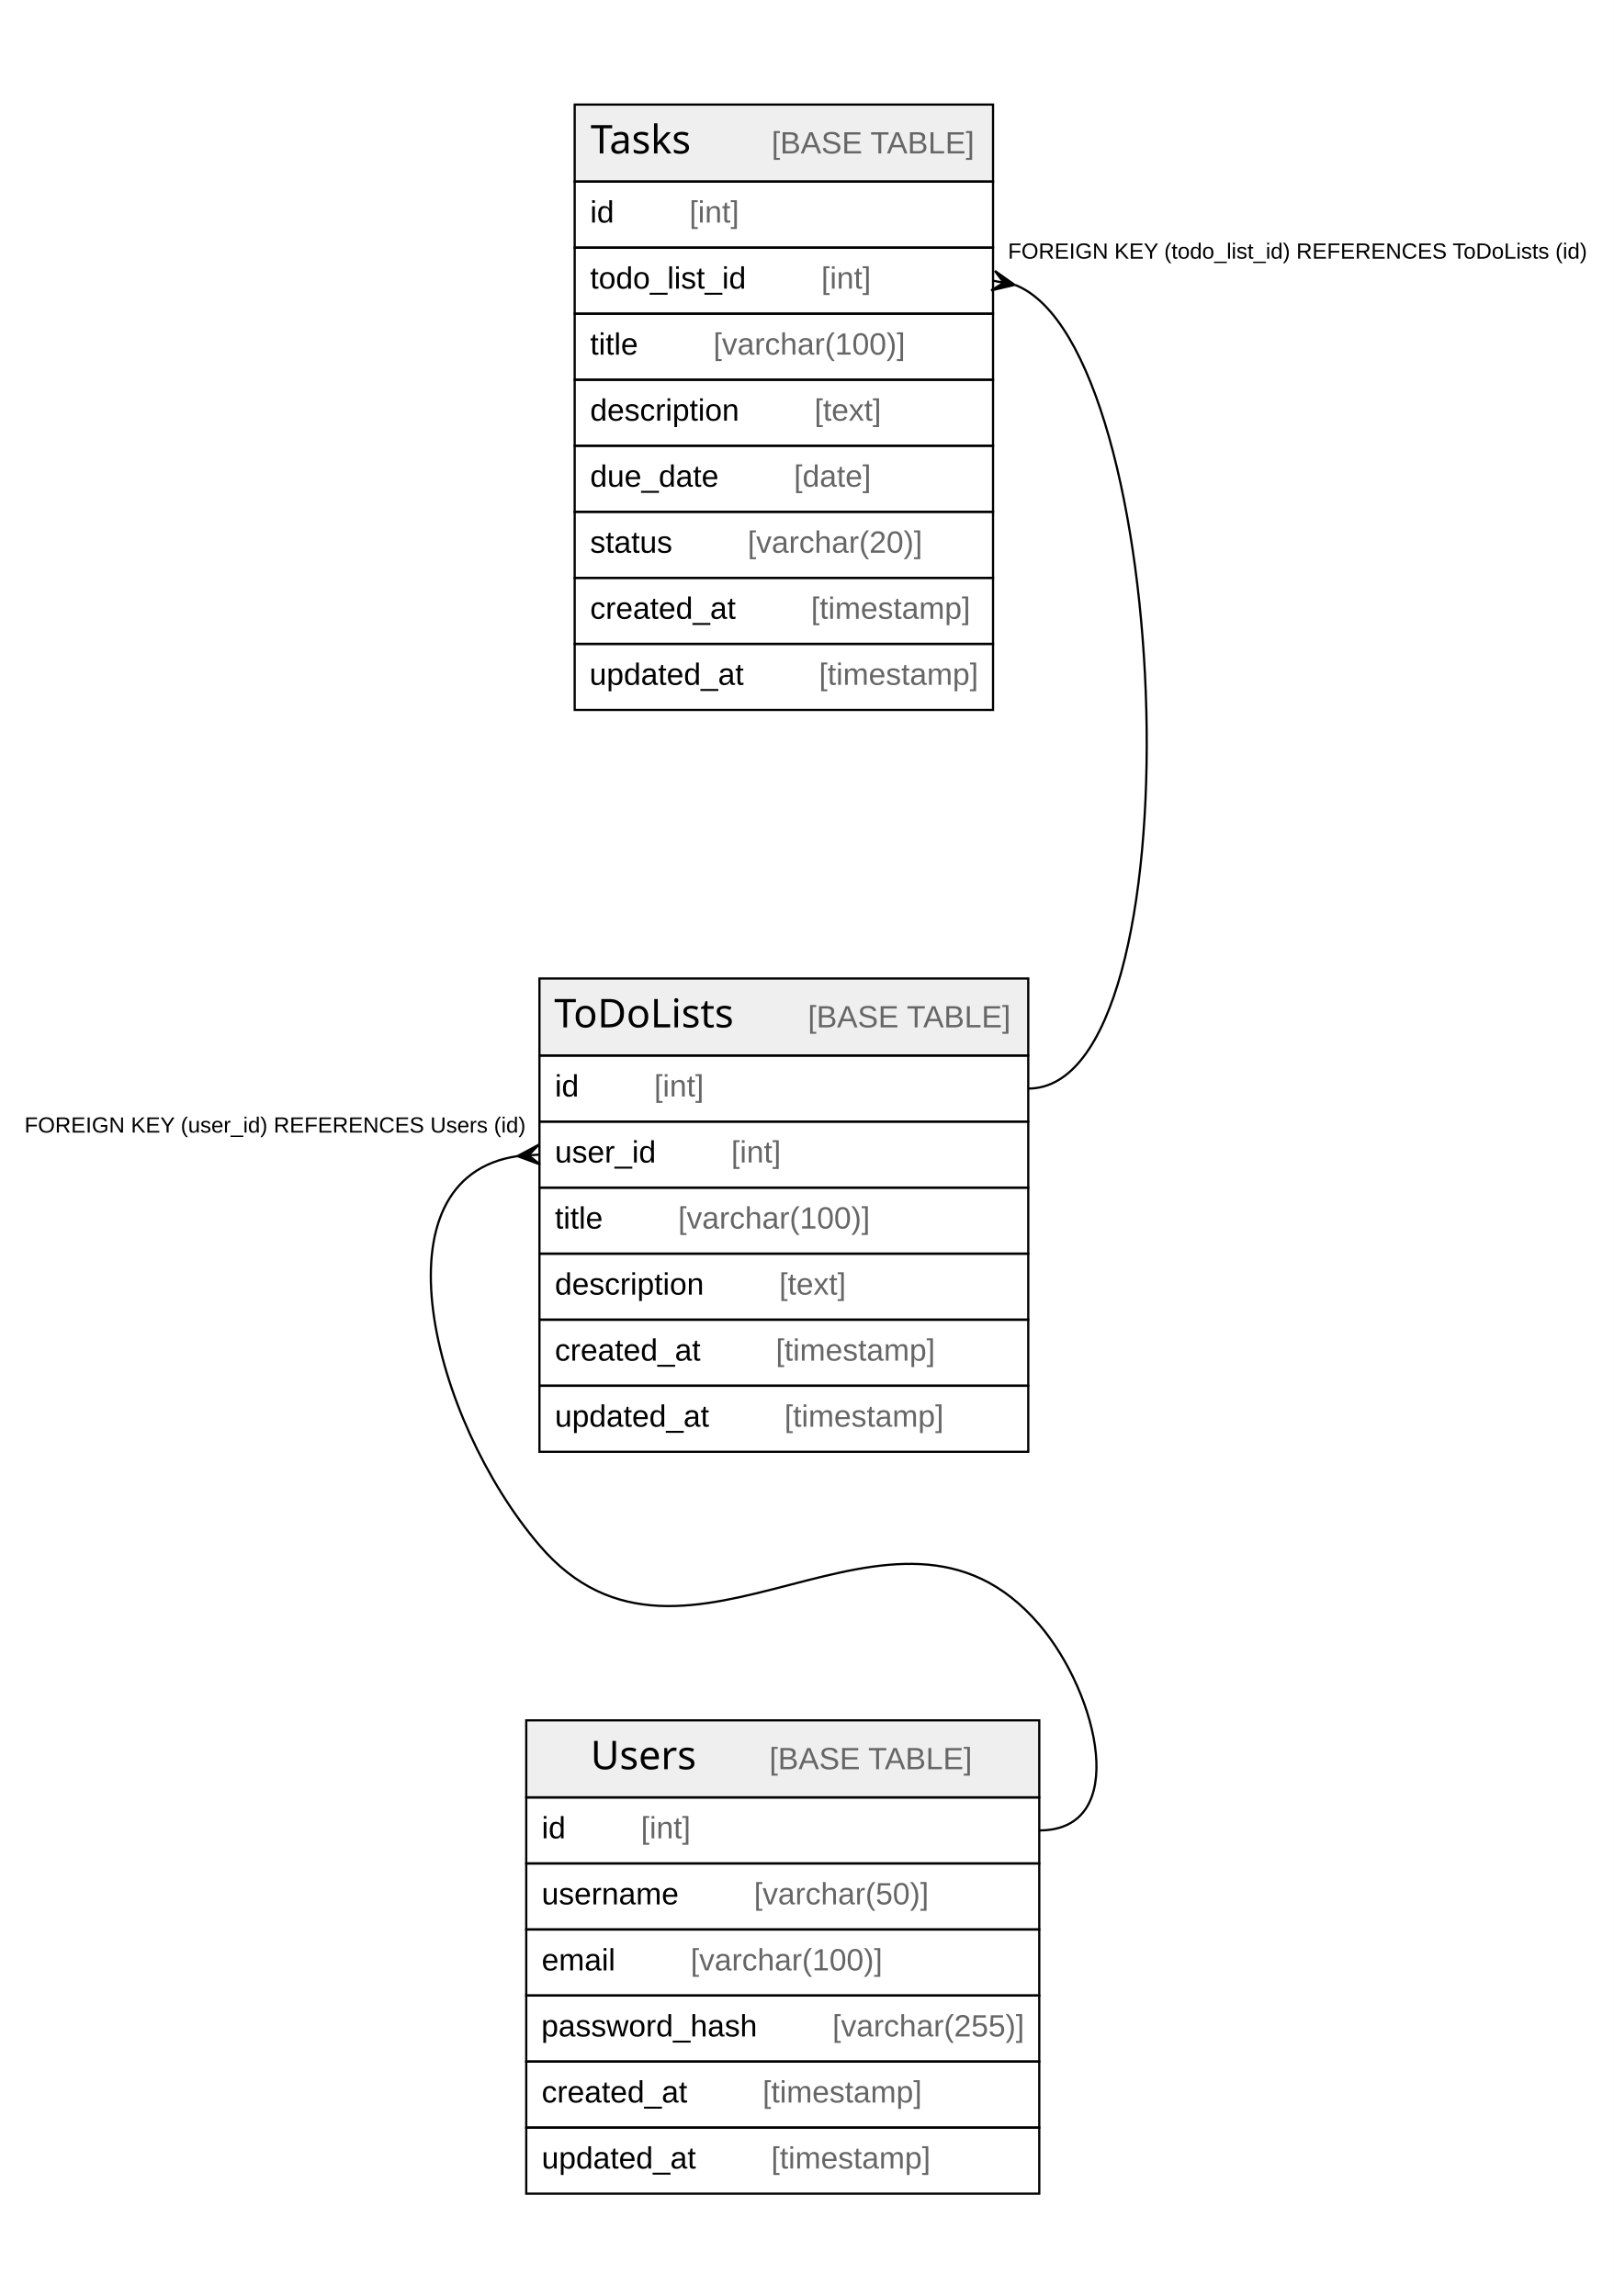
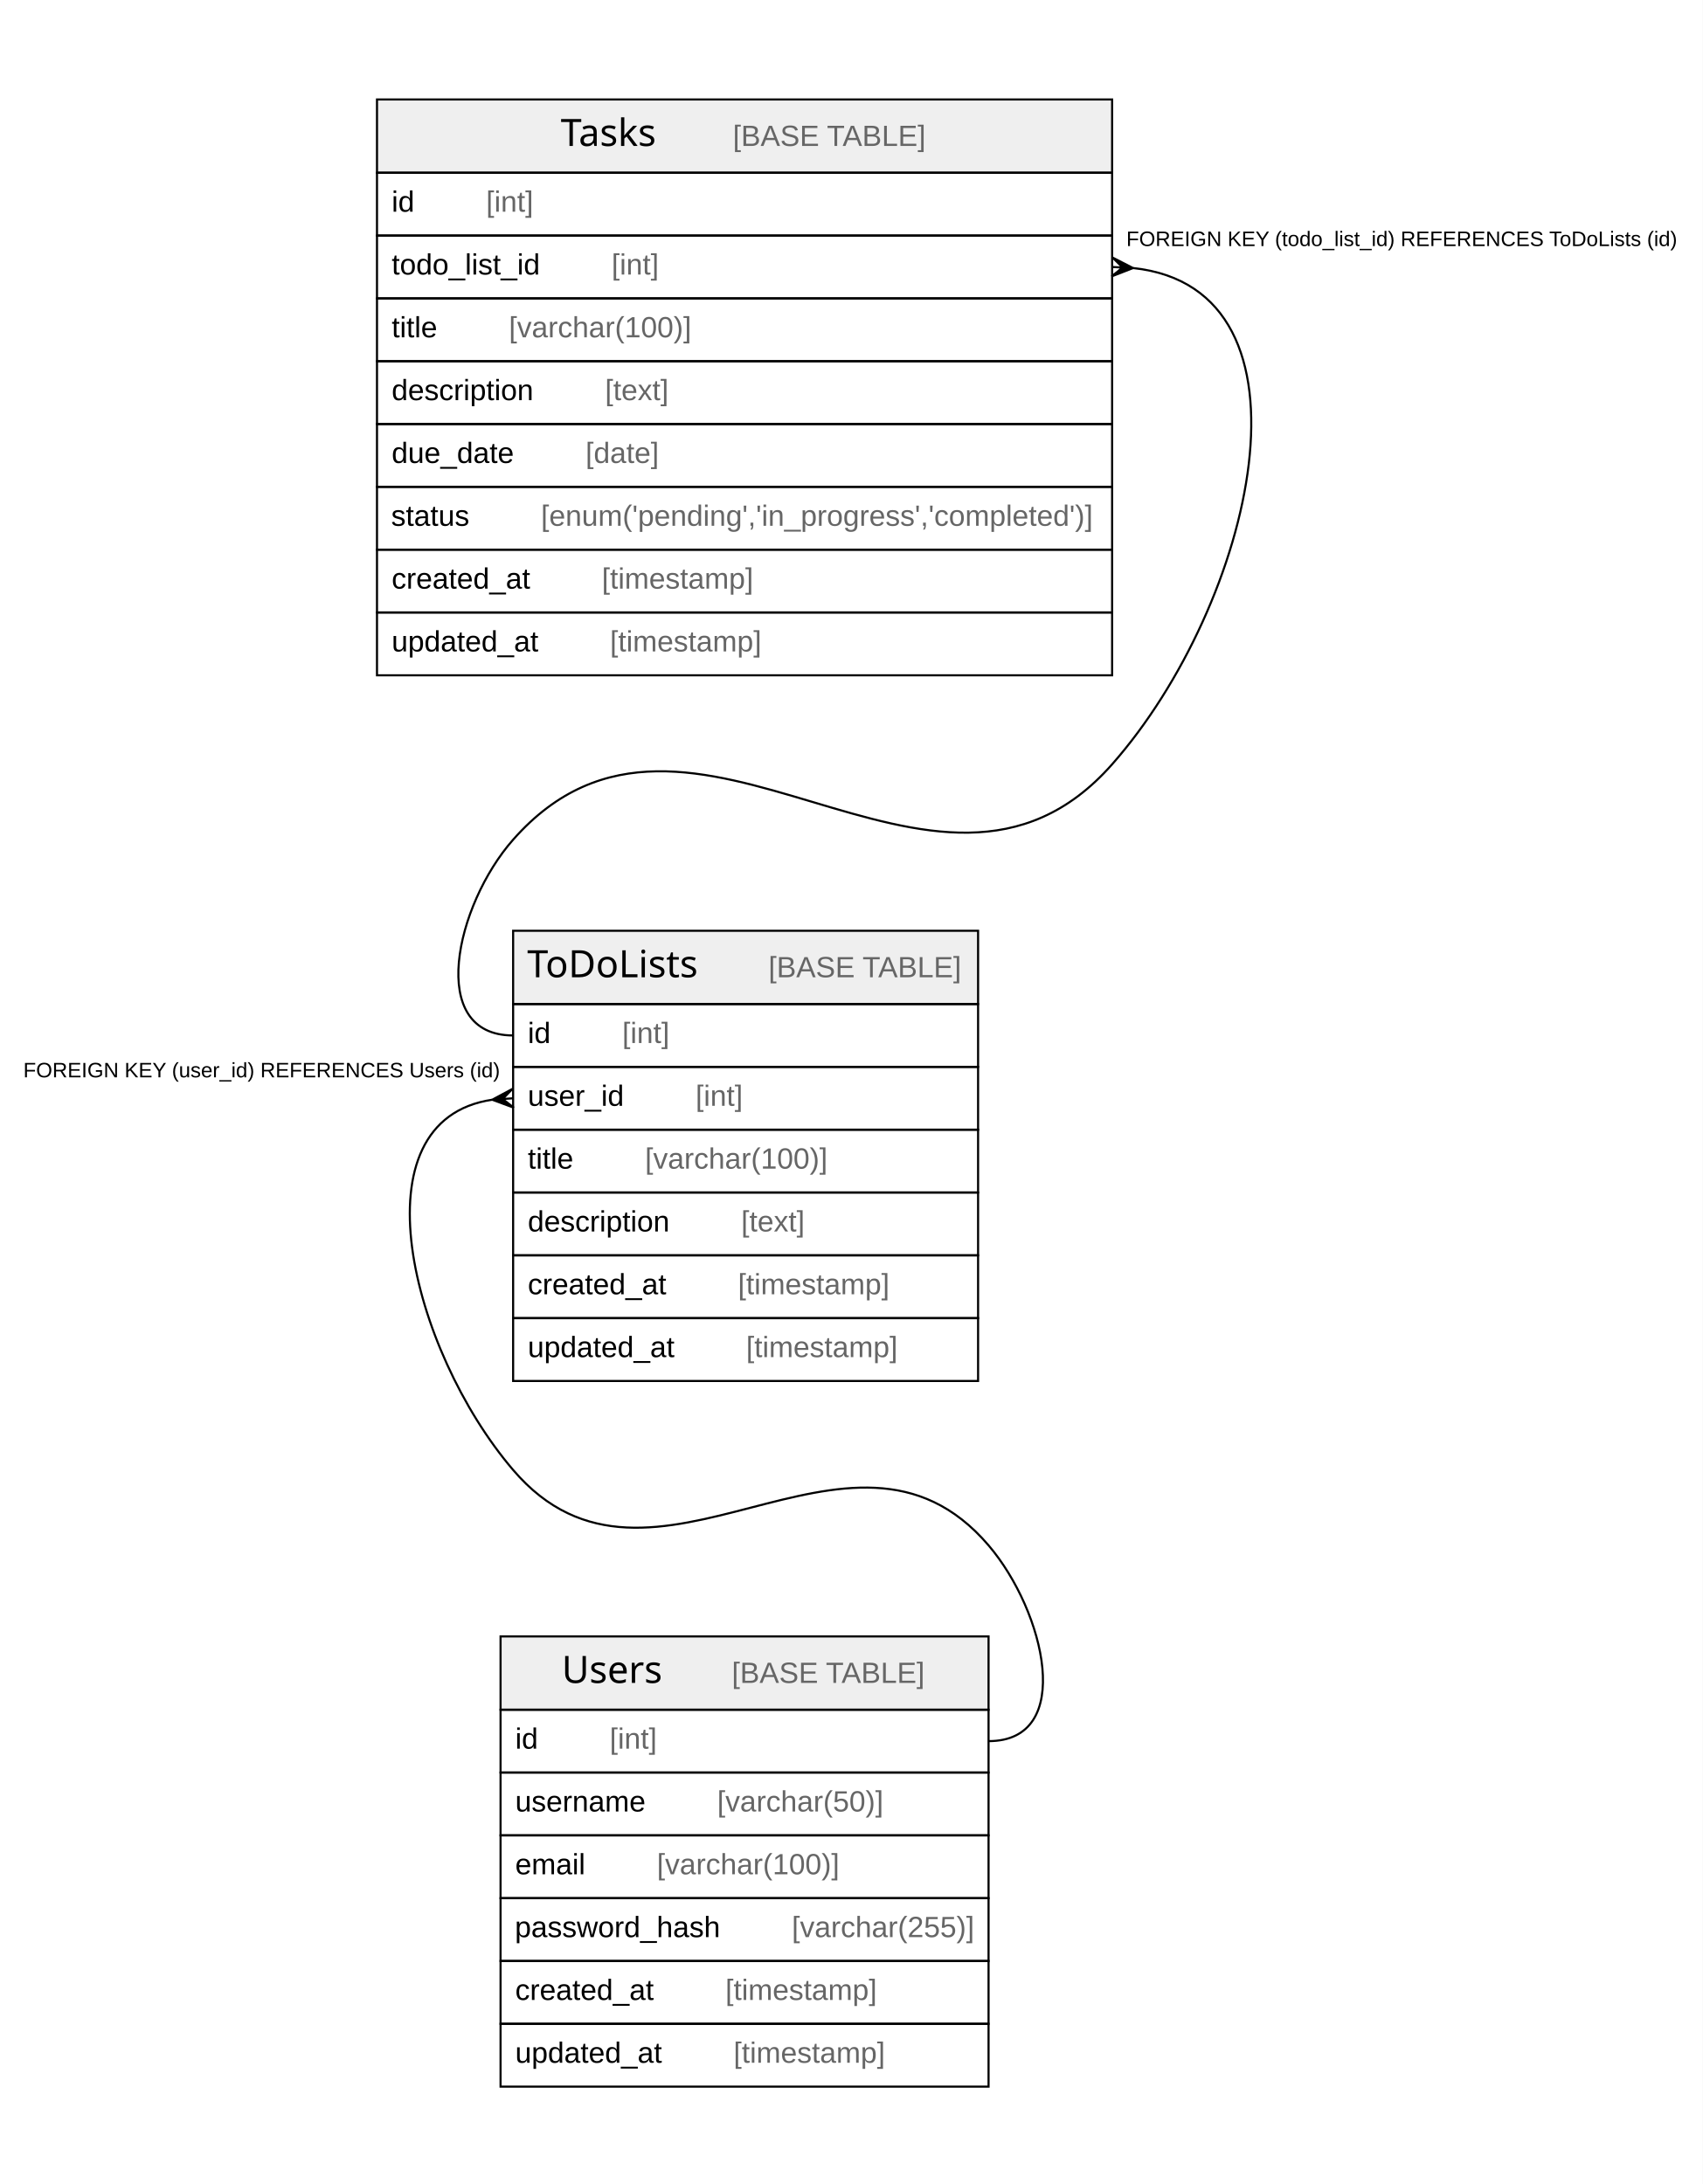
- <svg xmlns="http://www.w3.org/2000/svg" width="733pt" height="1043pt" viewBox="0.00 0.00 733.00 1043.00">
+ <svg xmlns="http://www.w3.org/2000/svg" width="813pt" height="1043pt" viewBox="0.00 0.00 813.00 1043.00">
  <g id="graph0" class="graph" transform="scale(1 1) rotate(0) translate(4 1039)">
-     <polygon fill="#ffffff" stroke="transparent" points="-4,4 -4,-1039 729,-1039 729,4 -4,4" />
+     <polygon fill="#ffffff" stroke="transparent" points="-4,4 -4,-1039 809,-1039 809,4 -4,4" />
    <g id="node1" class="node">
-       <polygon fill="#efefef" stroke="transparent" points="257,-956.5 257,-991.5 447,-991.5 447,-956.5 257,-956.5" />
-       <polygon fill="none" stroke="#000000" points="257,-956.5 257,-991.5 447,-991.5 447,-956.5 257,-956.5" />
-       <text text-anchor="start" x="264.215" y="-969.3" font-family="Arial Bold" font-size="18.00" fill="#000000">Tasks</text>
-       <text text-anchor="start" x="312.217" y="-969.3" font-family="Arial" font-size="14.00" fill="#000000">    </text>
-       <text text-anchor="start" x="346.422" y="-969.3" font-family="Arial" font-size="14.00" fill="#666666">[BASE TABLE]</text>
-       <polygon fill="none" stroke="#000000" points="257,-926.5 257,-956.5 447,-956.5 447,-926.5 257,-926.5" />
-       <text text-anchor="start" x="264" y="-937.9" font-family="Arial" font-size="14.00" fill="#000000">id    </text>
-       <text text-anchor="start" x="309.094" y="-937.9" font-family="Arial" font-size="14.00" fill="#666666">[int]</text>
-       <polygon fill="none" stroke="#000000" points="257,-896.5 257,-926.5 447,-926.5 447,-896.5 257,-896.5" />
-       <text text-anchor="start" x="264" y="-907.9" font-family="Arial" font-size="14.00" fill="#000000">todo_list_id    </text>
-       <text text-anchor="start" x="369.001" y="-907.9" font-family="Arial" font-size="14.00" fill="#666666">[int]</text>
-       <polygon fill="none" stroke="#000000" points="257,-866.5 257,-896.5 447,-896.5 447,-866.5 257,-866.5" />
-       <text text-anchor="start" x="264" y="-877.9" font-family="Arial" font-size="14.00" fill="#000000">title    </text>
-       <text text-anchor="start" x="319.982" y="-877.9" font-family="Arial" font-size="14.00" fill="#666666">[varchar(100)]</text>
-       <polygon fill="none" stroke="#000000" points="257,-836.5 257,-866.5 447,-866.5 447,-836.5 257,-836.5" />
-       <text text-anchor="start" x="264" y="-847.9" font-family="Arial" font-size="14.00" fill="#000000">description    </text>
-       <text text-anchor="start" x="365.882" y="-847.9" font-family="Arial" font-size="14.00" fill="#666666">[text]</text>
-       <polygon fill="none" stroke="#000000" points="257,-806.5 257,-836.5 447,-836.5 447,-806.5 257,-806.5" />
-       <text text-anchor="start" x="264" y="-817.9" font-family="Arial" font-size="14.00" fill="#000000">due_date    </text>
-       <text text-anchor="start" x="356.574" y="-817.9" font-family="Arial" font-size="14.00" fill="#666666">[date]</text>
-       <polygon fill="none" stroke="#000000" points="257,-776.5 257,-806.5 447,-806.5 447,-776.5 257,-776.5" />
-       <text text-anchor="start" x="264" y="-787.9" font-family="Arial" font-size="14.00" fill="#000000">status    </text>
-       <text text-anchor="start" x="335.551" y="-787.9" font-family="Arial" font-size="14.00" fill="#666666">[varchar(20)]</text>
-       <polygon fill="none" stroke="#000000" points="257,-746.5 257,-776.5 447,-776.5 447,-746.5 257,-746.5" />
-       <text text-anchor="start" x="264" y="-757.9" font-family="Arial" font-size="14.00" fill="#000000">created_at    </text>
-       <text text-anchor="start" x="364.342" y="-757.9" font-family="Arial" font-size="14.00" fill="#666666">[timestamp]</text>
-       <polygon fill="none" stroke="#000000" points="257,-716.5 257,-746.5 447,-746.5 447,-716.5 257,-716.5" />
-       <text text-anchor="start" x="263.708" y="-727.9" font-family="Arial" font-size="14.00" fill="#000000">updated_at    </text>
-       <text text-anchor="start" x="367.954" y="-727.9" font-family="Arial" font-size="14.00" fill="#666666">[timestamp]</text>
+       <polygon fill="#efefef" stroke="transparent" points="176,-956.5 176,-991.5 527,-991.5 527,-956.5 176,-956.5" />
+       <polygon fill="none" stroke="#000000" points="176,-956.5 176,-991.5 527,-991.5 527,-956.5 176,-956.5" />
+       <text text-anchor="start" x="263.715" y="-969.3" font-family="Arial Bold" font-size="18.00" fill="#000000">Tasks</text>
+       <text text-anchor="start" x="311.717" y="-969.3" font-family="Arial" font-size="14.00" fill="#000000">    </text>
+       <text text-anchor="start" x="345.922" y="-969.3" font-family="Arial" font-size="14.00" fill="#666666">[BASE TABLE]</text>
+       <polygon fill="none" stroke="#000000" points="176,-926.5 176,-956.5 527,-956.5 527,-926.5 176,-926.5" />
+       <text text-anchor="start" x="183" y="-937.9" font-family="Arial" font-size="14.00" fill="#000000">id    </text>
+       <text text-anchor="start" x="228.094" y="-937.9" font-family="Arial" font-size="14.00" fill="#666666">[int]</text>
+       <polygon fill="none" stroke="#000000" points="176,-896.5 176,-926.5 527,-926.5 527,-896.5 176,-896.5" />
+       <text text-anchor="start" x="183" y="-907.9" font-family="Arial" font-size="14.00" fill="#000000">todo_list_id    </text>
+       <text text-anchor="start" x="288.001" y="-907.9" font-family="Arial" font-size="14.00" fill="#666666">[int]</text>
+       <polygon fill="none" stroke="#000000" points="176,-866.5 176,-896.5 527,-896.5 527,-866.5 176,-866.5" />
+       <text text-anchor="start" x="183" y="-877.9" font-family="Arial" font-size="14.00" fill="#000000">title    </text>
+       <text text-anchor="start" x="238.982" y="-877.9" font-family="Arial" font-size="14.00" fill="#666666">[varchar(100)]</text>
+       <polygon fill="none" stroke="#000000" points="176,-836.5 176,-866.5 527,-866.5 527,-836.5 176,-836.5" />
+       <text text-anchor="start" x="183" y="-847.9" font-family="Arial" font-size="14.00" fill="#000000">description    </text>
+       <text text-anchor="start" x="284.882" y="-847.9" font-family="Arial" font-size="14.00" fill="#666666">[text]</text>
+       <polygon fill="none" stroke="#000000" points="176,-806.5 176,-836.5 527,-836.5 527,-806.5 176,-806.5" />
+       <text text-anchor="start" x="183" y="-817.9" font-family="Arial" font-size="14.00" fill="#000000">due_date    </text>
+       <text text-anchor="start" x="275.574" y="-817.9" font-family="Arial" font-size="14.00" fill="#666666">[date]</text>
+       <polygon fill="none" stroke="#000000" points="176,-776.5 176,-806.5 527,-806.5 527,-776.5 176,-776.5" />
+       <text text-anchor="start" x="182.752" y="-787.9" font-family="Arial" font-size="14.00" fill="#000000">status    </text>
+       <text text-anchor="start" x="254.304" y="-787.9" font-family="Arial" font-size="14.00" fill="#666666">[enum('pending','in_progress','completed')]</text>
+       <polygon fill="none" stroke="#000000" points="176,-746.5 176,-776.5 527,-776.5 527,-746.5 176,-746.5" />
+       <text text-anchor="start" x="183" y="-757.9" font-family="Arial" font-size="14.00" fill="#000000">created_at    </text>
+       <text text-anchor="start" x="283.342" y="-757.9" font-family="Arial" font-size="14.00" fill="#666666">[timestamp]</text>
+       <polygon fill="none" stroke="#000000" points="176,-716.5 176,-746.5 527,-746.5 527,-716.5 176,-716.5" />
+       <text text-anchor="start" x="183" y="-727.9" font-family="Arial" font-size="14.00" fill="#000000">updated_at    </text>
+       <text text-anchor="start" x="287.247" y="-727.9" font-family="Arial" font-size="14.00" fill="#666666">[timestamp]</text>
    </g>
    <g id="node2" class="node">
      <polygon fill="#efefef" stroke="transparent" points="241,-559.5 241,-594.5 463,-594.5 463,-559.5 241,-559.5" />
      <polygon fill="none" stroke="#000000" points="241,-559.5 241,-594.5 463,-594.5 463,-559.5 241,-559.5" />
      <text text-anchor="start" x="247.713" y="-572.3" font-family="Arial Bold" font-size="18.00" fill="#000000">ToDoLists</text>
      <text text-anchor="start" x="328.719" y="-572.3" font-family="Arial" font-size="14.00" fill="#000000">    </text>
      <text text-anchor="start" x="362.923" y="-572.3" font-family="Arial" font-size="14.00" fill="#666666">[BASE TABLE]</text>
      <polygon fill="none" stroke="#000000" points="241,-529.5 241,-559.5 463,-559.5 463,-529.5 241,-529.5" />
      <text text-anchor="start" x="248" y="-540.9" font-family="Arial" font-size="14.00" fill="#000000">id    </text>
      <text text-anchor="start" x="293.094" y="-540.9" font-family="Arial" font-size="14.00" fill="#666666">[int]</text>
      <polygon fill="none" stroke="#000000" points="241,-499.5 241,-529.5 463,-529.5 463,-499.5 241,-499.5" />
      <text text-anchor="start" x="248" y="-510.9" font-family="Arial" font-size="14.00" fill="#000000">user_id    </text>
      <text text-anchor="start" x="328.102" y="-510.9" font-family="Arial" font-size="14.00" fill="#666666">[int]</text>
      <polygon fill="none" stroke="#000000" points="241,-469.5 241,-499.5 463,-499.5 463,-469.5 241,-469.5" />
      <text text-anchor="start" x="248" y="-480.9" font-family="Arial" font-size="14.00" fill="#000000">title    </text>
      <text text-anchor="start" x="303.982" y="-480.9" font-family="Arial" font-size="14.00" fill="#666666">[varchar(100)]</text>
      <polygon fill="none" stroke="#000000" points="241,-439.5 241,-469.5 463,-469.5 463,-439.5 241,-439.5" />
      <text text-anchor="start" x="248" y="-450.9" font-family="Arial" font-size="14.00" fill="#000000">description    </text>
      <text text-anchor="start" x="349.882" y="-450.9" font-family="Arial" font-size="14.00" fill="#666666">[text]</text>
      <polygon fill="none" stroke="#000000" points="241,-409.5 241,-439.5 463,-439.5 463,-409.5 241,-409.5" />
      <text text-anchor="start" x="248" y="-420.9" font-family="Arial" font-size="14.00" fill="#000000">created_at    </text>
      <text text-anchor="start" x="348.342" y="-420.9" font-family="Arial" font-size="14.00" fill="#666666">[timestamp]</text>
      <polygon fill="none" stroke="#000000" points="241,-379.5 241,-409.5 463,-409.5 463,-379.5 241,-379.5" />
      <text text-anchor="start" x="248" y="-390.9" font-family="Arial" font-size="14.00" fill="#000000">updated_at    </text>
      <text text-anchor="start" x="352.247" y="-390.9" font-family="Arial" font-size="14.00" fill="#666666">[timestamp]</text>
    </g>
    <g id="edge1" class="edge">
-       <path fill="none" stroke="#000000" d="M457.157,-909.525C529.828,-880.639 541.125,-544.5 463,-544.5" />
-       <polygon fill="#000000" stroke="#000000" points="456.816,-909.592 446.141,-907.083 451.908,-910.546 447,-911.5 447,-911.5 447,-911.5 451.908,-910.546 447.859,-915.917 456.816,-909.592 456.816,-909.592" />
-       <text text-anchor="start" x="453.774" y="-921.5" font-family="Arial" font-size="10.00" fill="#000000">FOREIGN KEY (todo_list_id) REFERENCES ToDoLists (id)</text>
+       <path fill="none" stroke="#000000" d="M537.051,-910.985C630.145,-901.073 594.505,-750.534 527,-674 442.255,-577.919 325.745,-734.081 241,-638 213.512,-606.835 199.444,-544.5 241,-544.5" />
+       <polygon fill="#000000" stroke="#000000" points="536.987,-910.988 526.77,-907.006 531.993,-911.244 527,-911.5 527,-911.5 527,-911.5 531.993,-911.244 527.23,-915.994 536.987,-910.988 536.987,-910.988" />
+       <text text-anchor="start" x="533.774" y="-921.5" font-family="Arial" font-size="10.00" fill="#000000">FOREIGN KEY (todo_list_id) REFERENCES ToDoLists (id)</text>
    </g>
    <g id="node3" class="node">
      <polygon fill="#efefef" stroke="transparent" points="235,-222.5 235,-257.5 468,-257.5 468,-222.5 235,-222.5" />
      <polygon fill="none" stroke="#000000" points="235,-222.5 235,-257.5 468,-257.5 468,-222.5 235,-222.5" />
      <text text-anchor="start" x="264.22" y="-235.3" font-family="Arial Bold" font-size="18.00" fill="#000000">Users</text>
      <text text-anchor="start" x="311.212" y="-235.3" font-family="Arial" font-size="14.00" fill="#000000">    </text>
      <text text-anchor="start" x="345.417" y="-235.3" font-family="Arial" font-size="14.00" fill="#666666">[BASE TABLE]</text>
      <polygon fill="none" stroke="#000000" points="235,-192.5 235,-222.5 468,-222.5 468,-192.5 235,-192.5" />
      <text text-anchor="start" x="242" y="-203.9" font-family="Arial" font-size="14.00" fill="#000000">id    </text>
      <text text-anchor="start" x="287.094" y="-203.9" font-family="Arial" font-size="14.00" fill="#666666">[int]</text>
      <polygon fill="none" stroke="#000000" points="235,-162.5 235,-192.5 468,-192.5 468,-162.5 235,-162.5" />
      <text text-anchor="start" x="242" y="-173.9" font-family="Arial" font-size="14.00" fill="#000000">username    </text>
      <text text-anchor="start" x="338.439" y="-173.9" font-family="Arial" font-size="14.00" fill="#666666">[varchar(50)]</text>
      <polygon fill="none" stroke="#000000" points="235,-132.5 235,-162.5 468,-162.5 468,-132.5 235,-132.5" />
      <text text-anchor="start" x="242" y="-143.9" font-family="Arial" font-size="14.00" fill="#000000">email    </text>
      <text text-anchor="start" x="309.644" y="-143.9" font-family="Arial" font-size="14.00" fill="#666666">[varchar(100)]</text>
      <polygon fill="none" stroke="#000000" points="235,-102.5 235,-132.5 468,-132.5 468,-102.5 235,-102.5" />
      <text text-anchor="start" x="241.824" y="-113.9" font-family="Arial" font-size="14.00" fill="#000000">password_hash    </text>
      <text text-anchor="start" x="374.057" y="-113.9" font-family="Arial" font-size="14.00" fill="#666666">[varchar(255)]</text>
      <polygon fill="none" stroke="#000000" points="235,-72.5 235,-102.5 468,-102.5 468,-72.5 235,-72.5" />
      <text text-anchor="start" x="242" y="-83.9" font-family="Arial" font-size="14.00" fill="#000000">created_at    </text>
      <text text-anchor="start" x="342.342" y="-83.9" font-family="Arial" font-size="14.00" fill="#666666">[timestamp]</text>
      <polygon fill="none" stroke="#000000" points="235,-42.5 235,-72.5 468,-72.5 468,-42.5 235,-42.5" />
      <text text-anchor="start" x="242" y="-53.9" font-family="Arial" font-size="14.00" fill="#000000">updated_at    </text>
      <text text-anchor="start" x="346.247" y="-53.9" font-family="Arial" font-size="14.00" fill="#666666">[timestamp]</text>
    </g>
    <g id="edge2" class="edge">
      <path fill="none" stroke="#000000" d="M231.006,-513.804C164.644,-504.059 192.073,-394.298 241,-337 307.333,-259.318 401.667,-378.682 468,-301 494.985,-269.398 509.556,-207.5 468,-207.5" />
      <polygon fill="#000000" stroke="#000000" points="231.024,-513.806 240.688,-518.989 236.012,-514.153 241,-514.5 241,-514.5 241,-514.5 236.012,-514.153 241.312,-510.011 231.024,-513.806 231.024,-513.806" />
      <text text-anchor="start" x="7.115" y="-524.5" font-family="Arial" font-size="10.00" fill="#000000">FOREIGN KEY (user_id) REFERENCES Users (id)</text>
    </g>
  </g>
</svg>
